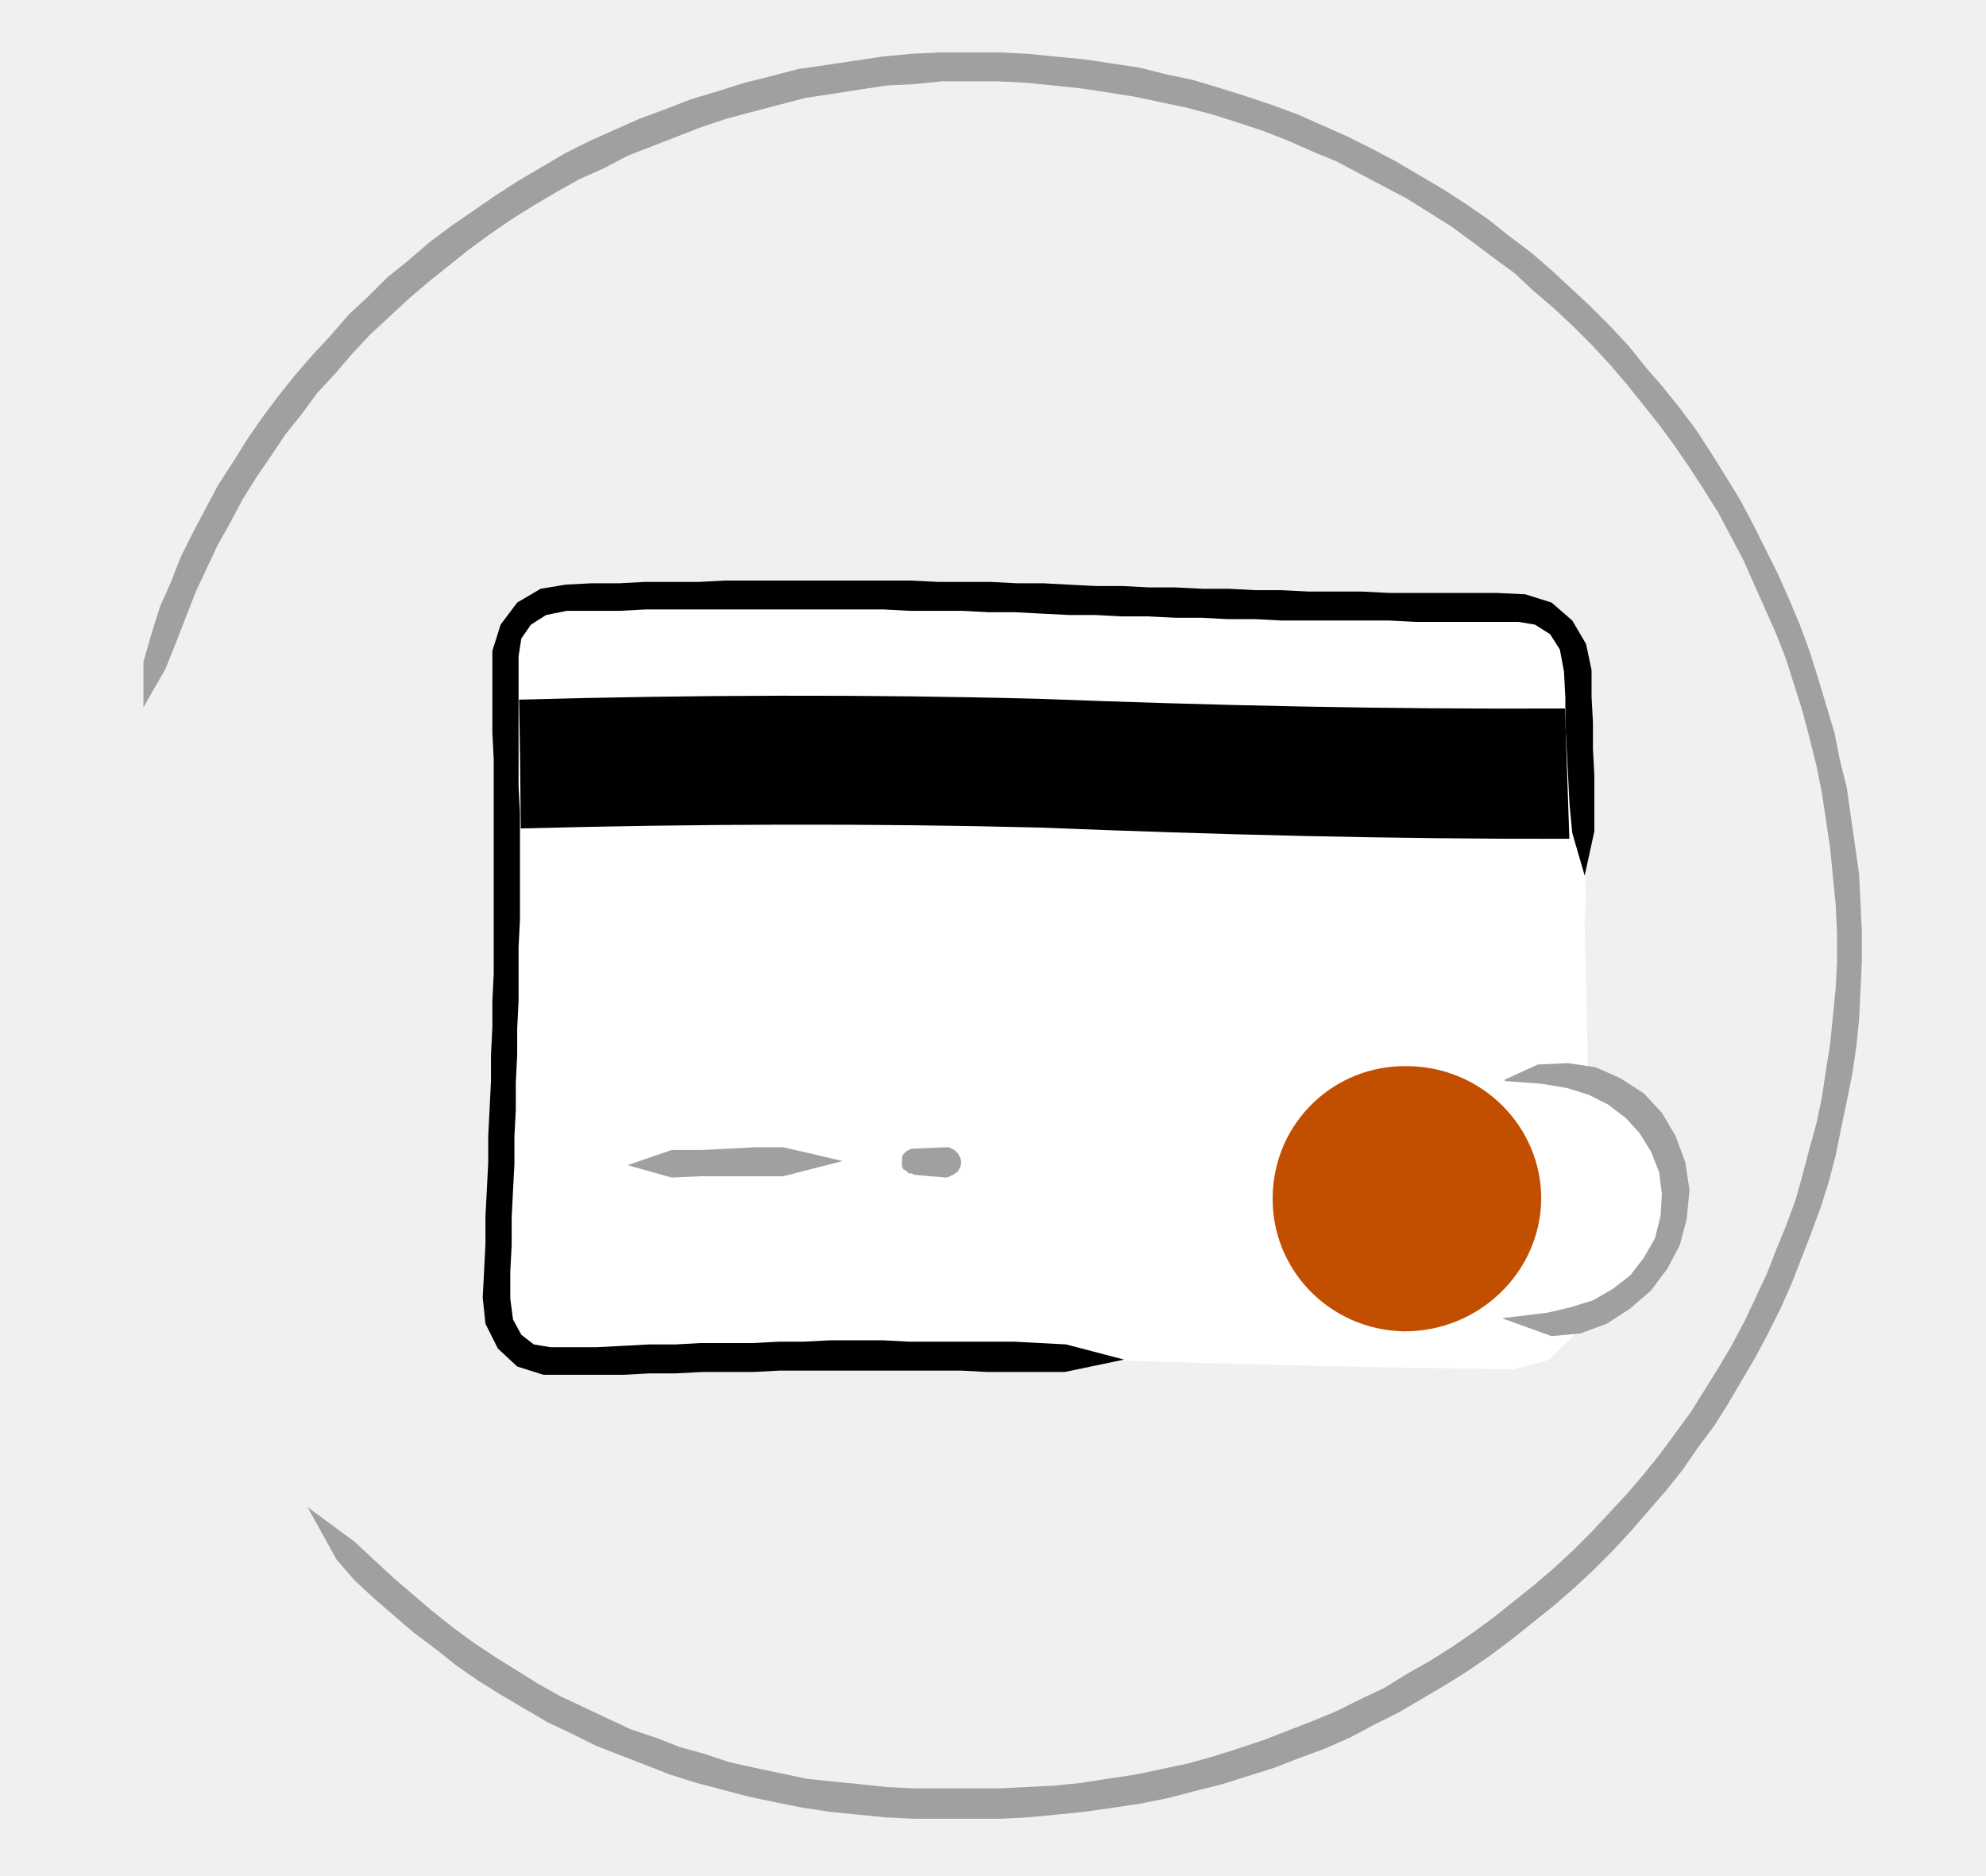
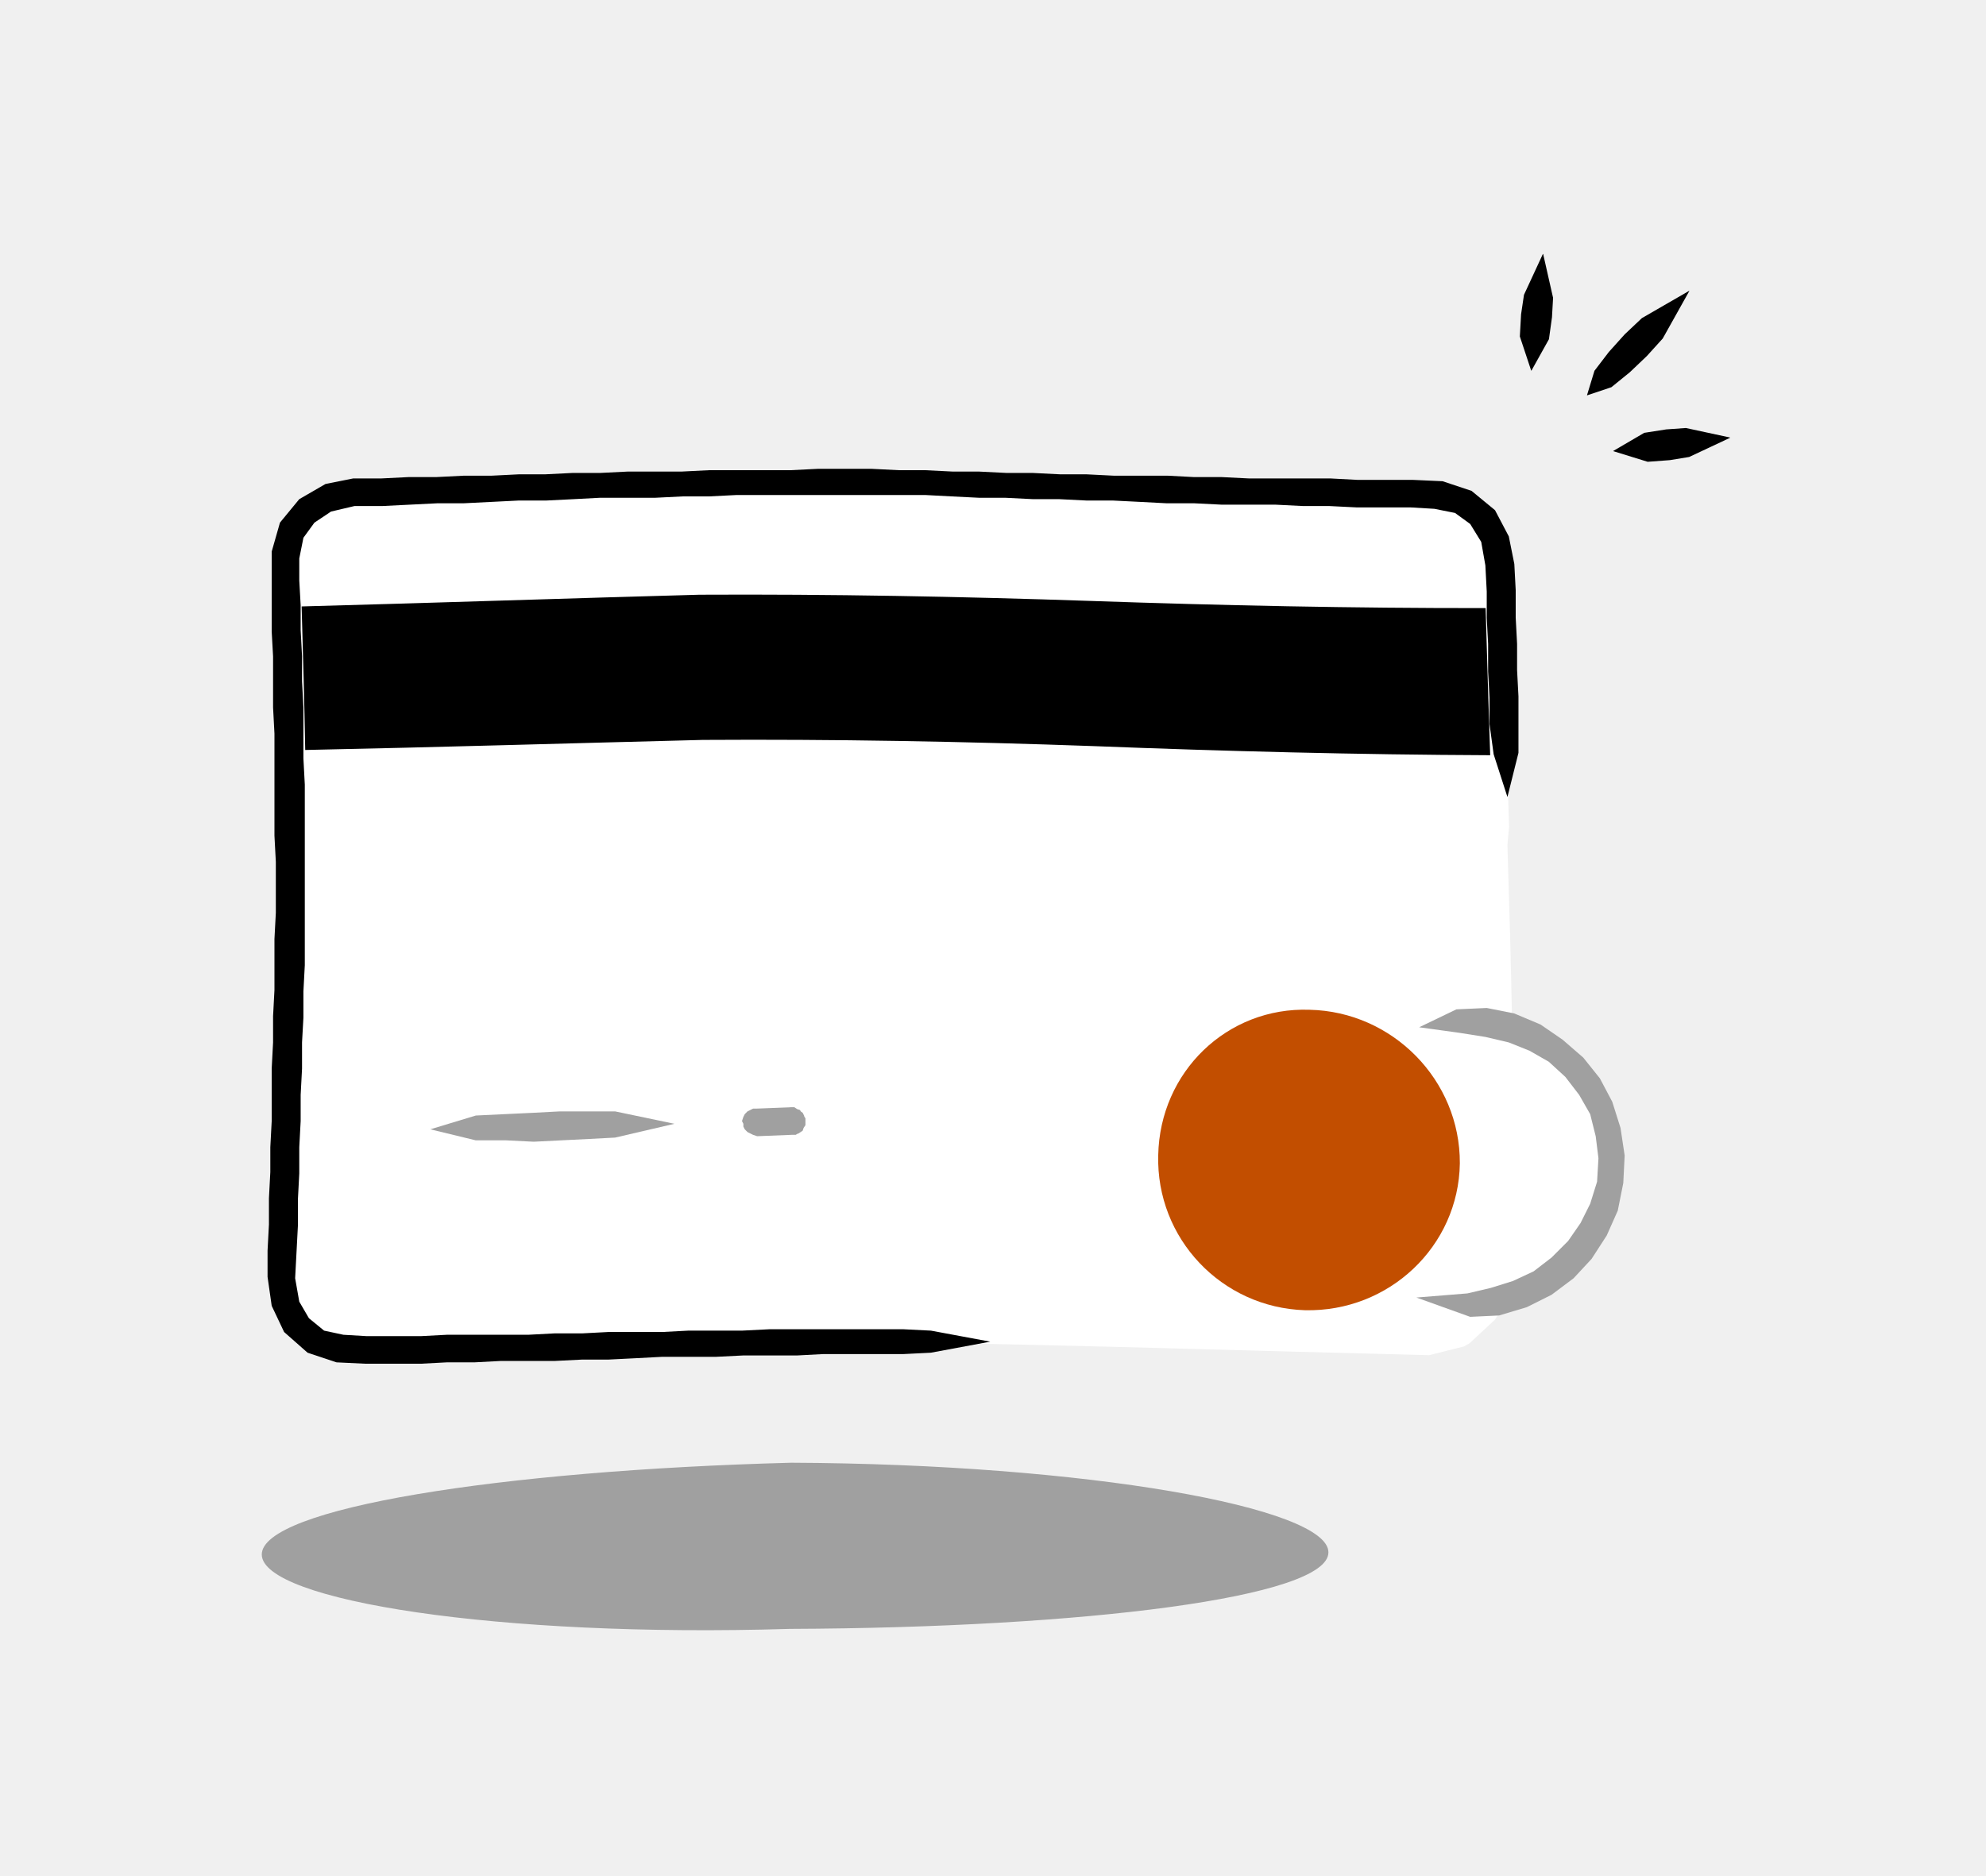
<svg xmlns="http://www.w3.org/2000/svg" viewBox="228 182 144 136" width="144" height="136" fill="none" aria-hidden="true" focusable="false" class="su-ill su-ill--applepay">
-   <g id="su-applepay-ring">
-     <path d="M238.4 233.3L238.4 230L239 227.9L239.6 226L240.4 224.2L241.1 222.4L242 220.6L242.9 218.9L243.8 217.2L244.9 215.5L245.9 213.9L247 212.3L248.2 210.7L249.4 209.2L250.7 207.7L252 206.3L253.3 204.8L254.7 203.5L256.1 202.1L257.6 200.9L259.1 199.6L260.7 198.4L262.3 197.3L263.9 196.2L265.6 195.1L267.3 194.1L269 193.1L270.8 192.2L272.6 191.4L274.4 190.6L276.3 189.9L278.1 189.2L280.1 188.6L282 188L284 187.5L285.9 187L288 186.7L290 186.4L292 186.1L294.1 185.9L296.2 185.8L298.3 185.8L300.4 185.8L302.5 185.9L304.5 186.1L306.6 186.3L308.6 186.6L310.6 186.9L312.6 187.4L314.5 187.8L316.5 188.4L318.4 189L320.2 189.6L322.1 190.3L323.9 191.1L325.7 191.9L327.5 192.8L329.2 193.7L330.9 194.7L332.6 195.7L334.3 196.8L335.9 197.9L337.4 199.1L339 200.3L340.5 201.6L341.9 202.9L343.3 204.2L344.7 205.6L346.1 207.1L347.3 208.6L348.6 210.1L349.8 211.6L351 213.2L352.1 214.9L353.1 216.5L354.2 218.3L355.1 220L356 221.8L356.9 223.6L357.7 225.4L358.5 227.3L359.2 229.2L359.8 231.1L360.4 233.1L361 235.1L361.4 237.1L361.9 239.1L362.2 241.2L362.5 243.3L362.8 245.4L362.9 247.5L363 249.6L363 251.7L362.9 253.8L362.8 255.9L362.6 257.9L362.3 259.9L361.9 261.9L361.5 263.8L361.1 265.8L360.6 267.7L360 269.6L359.3 271.5L358.6 273.3L357.9 275.1L357.1 276.9L356.2 278.7L355.3 280.4L354.3 282.1L353.3 283.8L352.3 285.4L351.1 287L350 288.6L348.8 290.1L347.5 291.6L346.2 293.1L344.9 294.5L343.5 295.9L342.1 297.2L340.6 298.5L339.1 299.7L337.6 300.9L336 302.1L334.4 303.2L332.8 304.2L331.1 305.2L329.4 306.2L327.6 307.1L325.9 308L324.1 308.8L322.2 309.5L320.4 310.2L318.5 310.8L316.6 311.4L314.6 311.9L312.7 312.4L310.7 312.8L308.7 313.1L306.6 313.4L304.6 313.6L302.5 313.8L300.5 313.9L298.4 313.9L296.3 313.9L294.3 313.9L292.2 313.8L290.2 313.6L288.2 313.4L286.2 313.1L284.2 312.7L282.3 312.3L280.4 311.8L278.5 311.3L276.6 310.7L274.8 310L273 309.3L271.2 308.6L269.4 307.7L267.7 306.9L266 305.9L264.3 304.9L262.7 303.9L261.1 302.8L259.6 301.6L258 300.4L256.6 299.2L255.1 297.9L253.7 296.6L252.4 295.1L250.3 291.3L250.3 291.3L250.3 291.3L253.7 293.8L255.1 295.1L256.5 296.4L257.9 297.6L259.3 298.8L260.8 300L262.3 301.1L263.8 302.1L265.4 303.1L267 304.1L268.6 305L270.3 305.8L272 306.6L273.7 307.4L275.5 308L277.3 308.7L279.1 309.2L280.9 309.8L282.7 310.2L284.6 310.6L286.5 311L288.4 311.2L290.4 311.4L292.3 311.6L294.3 311.7L296.3 311.7L298.4 311.7L300.4 311.7L302.4 311.6L304.4 311.5L306.4 311.3L308.3 311L310.3 310.7L312.2 310.3L314.1 309.9L315.9 309.4L317.8 308.8L319.6 308.2L321.4 307.5L323.2 306.8L324.9 306.1L326.7 305.2L328.4 304.4L330 303.4L331.6 302.5L333.2 301.5L334.8 300.4L336.3 299.3L337.8 298.1L339.3 296.9L340.7 295.7L342.1 294.4L343.4 293.1L344.7 291.7L346 290.3L347.2 288.9L348.4 287.4L349.5 285.9L350.6 284.4L351.6 282.8L352.6 281.2L353.6 279.5L354.5 277.8L355.3 276.1L356.1 274.4L356.8 272.6L357.5 270.9L358.2 269L358.7 267.2L359.2 265.3L359.7 263.5L360.1 261.6L360.4 259.6L360.7 257.7L360.9 255.7L361.1 253.7L361.2 251.7L361.2 249.7L361.1 247.6L360.9 245.6L360.7 243.5L360.4 241.5L360.1 239.5L359.7 237.5L359.2 235.5L358.7 233.6L358.1 231.7L357.5 229.8L356.8 228L356 226.2L355.2 224.4L354.4 222.6L353.5 220.9L352.6 219.2L351.6 217.6L350.5 215.9L349.4 214.3L348.3 212.8L347.1 211.3L345.9 209.8L344.7 208.4L343.4 207L342 205.6L340.6 204.3L339.2 203.1L337.8 201.8L336.3 200.7L334.7 199.5L333.2 198.4L331.6 197.4L330 196.4L328.3 195.5L326.6 194.6L324.9 193.7L323.2 193L321.4 192.2L319.6 191.5L317.8 190.9L315.9 190.3L314 189.8L312.1 189.4L310.2 189L308.3 188.7L306.3 188.4L304.4 188.2L302.4 188L300.4 187.9L298.3 187.9L296.3 187.9L294.3 188.1L292.3 188.2L290.3 188.5L288.4 188.8L286.4 189.1L284.5 189.6L282.6 190.1L280.7 190.6L278.9 191.2L277.1 191.9L275.3 192.6L273.5 193.3L271.8 194.2L270 195L268.4 195.9L266.7 196.9L265.1 197.9L263.5 199L262 200.1L260.5 201.3L259 202.5L257.6 203.7L256.2 205L254.8 206.3L253.5 207.7L252.3 209.1L251 210.5L249.9 212L248.7 213.5L247.7 215L246.6 216.6L245.6 218.2L244.7 219.9L243.8 221.5L243 223.2L242.2 224.9L241.5 226.7L240.8 228.5L240 230.5L238.4 233.3Z" fill="#A0A0A0" data-line="brush" />
+   <g id="su-applepay-shadow">
+     <path d="M324.32 294.59C324.3 297.84 306.65 300.05 285.26 300.13C264.17 300.78 247.01 298.08 246.98 294.74C246.97 291.39 264.21 288.64 285.37 288.08C306.76 288.17 324.37 291.33 324.32 294.59Z" fill="#A0A0A0" />
  </g>
-   <g id="su-applepay-card">
-     <path d="M267.69 225.45C279.52 225.12 291.26 225.11 302.96 225.41C314.7 225.83 326.54 226.08 338.51 226.01C338.79 226.06 339.07 226.1 339.36 226.14C339.71 226.31 340.06 226.48 340.4 226.64C340.67 226.86 340.93 227.07 341.19 227.28C341.41 227.58 341.63 227.89 341.86 228.19C341.97 228.46 342.08 228.74 342.19 229.01C342.27 229.42 342.35 229.83 342.43 230.23C342.63 235.97 342.82 241.7 343 247.42C342.96 247.81 342.92 248.19 342.89 248.57C342.99 252.26 343.07 255.95 343.13 259.62C343.25 259.83 343.37 260.05 343.48 260.26C344.22 260.65 344.96 261.05 345.7 261.44C346.24 261.93 346.79 262.41 347.34 262.89C347.64 263.29 347.95 263.69 348.26 264.09C348.52 264.61 348.79 265.14 349.06 265.66C349.18 266.06 349.3 266.47 349.41 266.87C349.44 267.12 349.47 267.37 349.5 267.61C349.53 267.96 349.55 268.31 349.58 268.66C349.54 269.11 349.51 269.56 349.48 270.01C349.36 270.56 349.24 271.11 349.12 271.65C348.85 272.25 348.58 272.84 348.31 273.43C348 273.84 347.69 274.25 347.38 274.67C346.99 275.05 346.6 275.43 346.21 275.81C345.79 276.12 345.38 276.43 344.96 276.74C344.22 277.11 343.48 277.49 342.74 277.86C342.49 278.23 342.24 278.6 342 278.98C341.45 279.49 340.91 280.01 340.37 280.52C340.25 280.59 340.12 280.66 340 280.72C339.26 280.92 338.52 281.11 337.77 281.3C325.81 281.18 313.95 280.81 302.21 280.46C290.59 280.34 279.05 280.51 267.53 280.81C267.26 280.76 267 280.71 266.73 280.66C266.39 280.51 266.05 280.35 265.72 280.19C265.56 280.07 265.4 279.95 265.25 279.83C265 279.53 264.76 279.23 264.51 278.93C264.36 278.57 264.21 278.21 264.06 277.85C264.02 277.53 263.97 277.21 263.92 276.89C264.2 268.93 264.46 260.98 264.66 253.04C264.75 245.12 264.7 237.25 264.54 229.43C264.62 229 264.71 228.58 264.79 228.15C265.02 227.73 265.25 227.31 265.48 226.9C265.82 226.58 266.16 226.27 266.5 225.96C266.65 225.87 266.8 225.78 266.94 225.69C267.19 225.61 267.44 225.53 267.69 225.45Z" fill="#FFFFFF" />
-     <path d="M342.9 245.5L342 242.4L341.8 240.3L341.7 238.3L341.6 236.4L341.5 234.5L341.5 232.6L341.4 230.7L341.1 229.1L340.4 228L339.3 227.3L338.1 227.1L336.4 227.1L334.5 227.1L332.6 227.1L330.6 227.1L328.7 227L326.7 227L324.8 227L322.8 227L320.9 227L319 226.9L317 226.9L315.1 226.8L313.2 226.8L311.2 226.7L309.3 226.7L307.4 226.6L305.5 226.6L303.5 226.5L301.6 226.4L299.7 226.4L297.8 226.3L295.9 226.3L294 226.3L292.1 226.2L290.2 226.2L288.3 226.2L286.3 226.2L284.4 226.2L282.5 226.2L280.6 226.2L278.7 226.2L276.8 226.2L274.8 226.2L272.9 226.3L271 226.3L269.1 226.3L267.6 226.6L266.5 227.3L265.8 228.3L265.6 229.6L265.6 231.3L265.6 233.2L265.6 235.1L265.6 237L265.6 239L265.7 240.9L265.7 242.9L265.7 244.8L265.7 246.8L265.7 248.7L265.6 250.7L265.6 252.6L265.6 254.6L265.5 256.6L265.5 258.5L265.4 260.5L265.4 262.5L265.3 264.4L265.3 266.4L265.2 268.3L265.1 270.3L265.1 272.3L265 274.2L265 276.2L265.2 277.7L265.8 278.8L266.7 279.5L267.9 279.7L269.5 279.7L271.3 279.7L273.2 279.6L275.1 279.5L277 279.5L278.8 279.4L280.7 279.4L282.6 279.4L284.5 279.3L286.3 279.3L288.2 279.2L290.1 279.2L292 279.2L293.9 279.3L295.8 279.3L297.7 279.3L299.6 279.3L301.5 279.3L303.4 279.4L305.3 279.5L309.5 280.6L309.5 280.6L309.5 280.6L305.2 281.5L303.3 281.5L301.4 281.5L299.6 281.5L297.7 281.4L295.8 281.4L293.9 281.4L292 281.4L290.1 281.4L288.3 281.4L286.4 281.4L284.5 281.4L282.6 281.5L280.7 281.5L278.9 281.5L277 281.6L275.1 281.6L273.3 281.7L271.4 281.7L269.5 281.7L267.4 281.7L265.5 281.1L264.1 279.8L263.2 278L263 276.1L263.1 274.2L263.2 272.2L263.2 270.2L263.3 268.3L263.4 266.3L263.4 264.4L263.5 262.4L263.6 260.4L263.6 258.5L263.7 256.5L263.7 254.6L263.8 252.6L263.8 250.7L263.8 248.7L263.8 246.8L263.8 244.8L263.8 242.9L263.8 240.9L263.8 239L263.8 237.1L263.7 235.1L263.7 233.2L263.7 231.2L263.7 229.2L264.3 227.3L265.5 225.7L267.2 224.7L269 224.4L270.9 224.3L272.9 224.3L274.8 224.2L276.7 224.2L278.7 224.2L280.6 224.1L282.5 224.1L284.4 224.1L286.4 224.1L288.3 224.1L290.2 224.1L292.1 224.1L294 224.1L296 224.2L297.9 224.2L299.8 224.2L301.7 224.3L303.6 224.3L305.5 224.4L307.5 224.5L309.4 224.5L311.3 224.6L313.2 224.6L315.2 224.7L317.1 224.7L319 224.8L320.9 224.8L322.9 224.9L324.8 224.9L326.7 224.9L328.7 225L330.6 225L332.6 225L334.5 225L336.5 225L338.6 225.1L340.5 225.7L342 227L343 228.7L343.4 230.6L343.4 232.5L343.5 234.4L343.5 236.3L343.6 238.2L343.6 240.2L343.6 242.3L342.9 245.5Z" fill="#000000" data-line="brush" />
-     <path d="M273.5 266.5L276.7 265.4L278.9 265.4L280.9 265.3L282.8 265.2L284.8 265.2L289.1 266.2L289.1 266.2L289.1 266.2L284.8 267.3L282.8 267.3L280.9 267.3L278.9 267.3L276.7 267.4L273.5 266.5Z" fill="#A0A0A0" data-line="brush" />
-     <path d="M294.3 265.3L296.6 265.2L296.9 265.3L297.2 265.4L297.5 265.7L297.6 266L297.7 266.4L297.6 266.7L297.4 267L297.1 267.2L296.8 267.3L296.5 267.3L296.1 267.2L295.8 267L295.6 266.8L295.5 266.4L295.5 266.1L295.7 265.8L295.9 265.5L296.2 265.3L296.5 265.2L296.8 265.2L297.2 265.4L297.4 265.6L297.6 265.9L297.7 266.2L297.6 266.6L297.5 266.9L297.2 267.1L296.9 267.3L296.6 267.4L296.6 267.4L294.3 267.2L294.1 267.1L293.9 267.1L293.7 266.9L293.5 266.8L293.4 266.6L293.4 266.3L293.4 266.1L293.4 265.9L293.5 265.7L293.7 265.5L293.9 265.4L294.1 265.3L294.3 265.3Z" fill="#A0A0A0" data-line="brush" />
-     <path d="M265.64 232.74C278.3 232.39 290.84 232.35 303.36 232.68C315.93 233.16 328.63 233.45 341.47 233.38C341.58 236.53 341.68 239.68 341.79 242.83C328.9 242.86 316.15 242.53 303.53 242.02C290.98 241.7 278.42 241.75 265.76 242.08C265.74 238.96 265.7 235.84 265.64 232.74Z" fill="#000000" />
-     <path d="M339.75 269C339.67 274.31 335.18 278.6 329.77 278.55C324.39 278.44 320.15 274.04 320.28 268.73C320.38 263.41 324.73 259.21 330.07 259.32C335.42 259.36 339.79 263.68 339.75 269Z" fill="#C24E00" />
-     <path d="M337.1 260.3L339.5 259.2L341.7 259.1L343.7 259.4L345.5 260.2L347.2 261.3L348.5 262.7L349.5 264.4L350.2 266.3L350.5 268.3L350.3 270.4L349.8 272.3L348.9 274L347.7 275.6L346.2 276.9L344.5 278L342.6 278.7L340.5 278.9L336.9 277.6L336.9 277.6L336.9 277.6L340.2 277.2L341.9 276.8L343.5 276.3L344.9 275.5L346.2 274.5L347.2 273.2L348 271.8L348.4 270.2L348.5 268.6L348.3 267L347.7 265.5L346.9 264.2L345.9 263.1L344.6 262.1L343.2 261.4L341.6 260.9L339.8 260.6L337.1 260.4Z" fill="#A0A0A0" data-line="brush" />
+   <g id="su-applepay-float">
+     <g id="su-applepay-card">
+       <path d="M252.15 217.86C261.23 217.55 270.24 217.21 279.18 216.98C288.06 216.93 296.9 217.08 305.74 217.35C314.6 217.63 323.51 217.8 332.49 217.79C332.8 217.85 333.12 217.9 333.44 217.95C333.82 218.14 334.21 218.33 334.6 218.52C334.89 218.76 335.18 219 335.47 219.25C335.72 219.58 335.96 219.92 336.21 220.26C336.33 220.57 336.45 220.88 336.58 221.19C336.66 221.65 336.75 222.1 336.83 222.56C337 229.02 337.21 235.49 337.42 241.96C337.38 242.4 337.34 242.84 337.3 243.27C337.43 247.45 337.55 251.62 337.63 255.78C337.77 256.02 337.9 256.27 338.04 256.51C338.87 256.97 339.7 257.42 340.54 257.87C341.15 258.43 341.76 258.99 342.38 259.54C342.73 260 343.08 260.45 343.43 260.9C343.74 261.5 344.04 262.1 344.35 262.7C344.48 263.16 344.61 263.62 344.74 264.07C344.78 264.35 344.82 264.64 344.85 264.92C344.88 265.31 344.91 265.71 344.93 266.11C344.9 266.62 344.87 267.12 344.84 267.63C344.71 268.25 344.57 268.87 344.43 269.49C344.13 270.16 343.82 270.83 343.52 271.5C343.17 271.96 342.82 272.43 342.46 272.89C342.03 273.32 341.59 273.75 341.15 274.18C340.68 274.52 340.21 274.87 339.74 275.21C338.9 275.62 338.07 276.03 337.23 276.44C336.95 276.86 336.67 277.29 336.39 277.71C335.78 278.28 335.17 278.85 334.55 279.42C334.41 279.5 334.28 279.57 334.14 279.65C333.3 279.86 332.46 280.07 331.62 280.28C318.16 279.95 304.85 279.51 291.69 279.32C278.64 279.49 265.6 279.82 252.49 279.95C252.18 279.89 251.87 279.82 251.56 279.76C251.18 279.57 250.8 279.37 250.41 279.18C250.23 279.04 250.05 278.9 249.87 278.76C249.59 278.41 249.3 278.06 249.02 277.72C248.85 277.31 248.67 276.9 248.5 276.49C248.45 276.12 248.39 275.76 248.34 275.39C248.6 266.44 248.85 257.51 249 248.61C249 239.77 248.84 230.98 248.56 222.26C248.65 221.79 248.74 221.32 248.82 220.85C249.09 220.39 249.35 219.92 249.61 219.46C250 219.11 250.39 218.76 250.78 218.41C250.95 218.32 251.12 218.22 251.29 218.13C251.57 218.04 251.86 217.95 252.15 217.86Z" fill="#FFFFFF" />
+       <path d="M337.3 239.8L336.3 236.7L336 234.5L336 232.6L335.9 230.7L335.9 228.7L335.8 226.8L335.8 224.9L335.7 223L335.4 221.3L334.6 220L333.5 219.2L332 218.9L330.3 218.8L328.4 218.8L326.4 218.8L324.4 218.7L322.5 218.7L320.5 218.6L318.5 218.6L316.6 218.6L314.6 218.5L312.6 218.5L310.7 218.4L308.7 218.3L306.8 218.3L304.8 218.2L302.9 218.2L300.9 218.1L299 218.1L297 218L295.1 217.9L293.1 217.9L291.2 217.9L289.2 217.9L287.3 217.9L285.3 217.9L283.4 217.9L281.4 217.9L279.4 218L277.5 218L275.5 218.1L273.5 218.1L271.5 218.1L269.6 218.2L267.6 218.3L265.6 218.3L263.6 218.4L261.6 218.5L259.7 218.5L257.7 218.6L255.7 218.7L253.7 218.7L252 219.1L250.8 219.9L250 221L249.7 222.5L249.7 224.1L249.8 225.9L249.8 227.7L249.9 229.6L249.9 231.4L250 233.3L250 235.1L250 237L250.1 238.9L250.1 240.7L250.1 242.6L250.1 244.5L250.1 246.3L250.1 248.2L250.1 250.1L250.1 252L250 253.9L250 255.8L249.9 257.6L249.9 259.5L249.8 261.4L249.8 263.3L249.7 265.2L249.7 267.1L249.6 269L249.6 270.9L249.5 272.8L249.4 274.7L249.7 276.4L250.4 277.6L251.5 278.5L252.9 278.8L254.6 278.9L256.5 278.9L258.5 278.9L260.4 278.8L262.4 278.8L264.3 278.8L266.3 278.8L268.2 278.7L270.2 278.7L272.1 278.6L274 278.6L276 278.6L277.9 278.5L279.9 278.5L281.8 278.5L283.8 278.4L285.7 278.4L287.7 278.4L289.6 278.4L291.6 278.4L293.5 278.4L295.5 278.5L299.8 279.3L299.8 279.3L299.8 279.3L295.5 280.1L293.5 280.2L291.6 280.2L289.6 280.2L287.7 280.2L285.8 280.3L283.8 280.3L281.9 280.3L279.9 280.4L278 280.4L276 280.4L274.1 280.5L272.1 280.6L270.2 280.6L268.2 280.7L266.3 280.7L264.3 280.7L262.4 280.8L260.4 280.8L258.5 280.9L256.5 280.9L254.5 280.9L252.4 280.8L250.3 280.1L248.6 278.6L247.7 276.7L247.4 274.6L247.4 272.7L247.5 270.8L247.5 268.9L247.6 267L247.6 265.2L247.7 263.3L247.7 261.4L247.7 259.5L247.8 257.6L247.8 255.7L247.9 253.8L247.9 251.9L247.9 250.1L248 248.2L248 246.3L248 244.5L247.9 242.6L247.9 240.8L247.9 238.9L247.9 237L247.9 235.2L247.8 233.3L247.8 231.5L247.8 229.6L247.7 227.8L247.7 225.9L247.7 224L247.7 222L248.3 219.9L249.7 218.2L251.6 217.1L253.6 216.7L255.6 216.7L257.6 216.6L259.6 216.6L261.6 216.5L263.6 216.5L265.6 216.4L267.5 216.4L269.5 216.3L271.5 216.3L273.5 216.2L275.5 216.2L277.4 216.2L279.4 216.1L281.4 216.1L283.3 216.1L285.3 216.1L287.3 216L289.2 216L291.2 216L293.2 216.1L295.1 216.1L297.1 216.2L299 216.2L301 216.3L302.9 216.3L304.9 216.4L306.8 216.4L308.8 216.5L310.7 216.5L312.7 216.5L314.6 216.6L316.6 216.6L318.6 216.7L320.5 216.7L322.5 216.7L324.5 216.7L326.4 216.8L328.4 216.8L330.4 216.8L332.6 216.9L334.7 217.6L336.4 219L337.4 220.9L337.8 222.9L337.9 224.8L337.9 226.8L338 228.7L338 230.6L338.1 232.5L338.1 234.5L338.1 236.6L337.3 239.8Z" fill="#000000" data-line="brush" />
+       <path d="M259.2 263.9L262.5 262.9L264.6 262.8L266.7 262.7L268.6 262.6L270.6 262.6L272.6 262.6L276.9 263.5L276.9 263.5L276.9 263.5L272.6 264.5L270.7 264.6L268.7 264.7L266.7 264.8L264.7 264.7L262.5 264.7L259.2 263.9Z" fill="#A0A0A0" data-line="brush" />
+       <path d="M282.8 262.4L285.4 262.3L285.7 262.4L286 262.5L286.2 262.8L286.4 263.1L286.4 263.4L286.3 263.7L286.2 264L285.9 264.2L285.6 264.3L285.3 264.3L285 264.2L284.7 264.1L284.5 263.8L284.4 263.5L284.4 263.2L284.5 262.9L284.7 262.6L285 262.4L285.3 262.3L285.6 262.3L285.9 262.5L286.2 262.7L286.3 262.9L286.4 263.3L286.4 263.6L286.2 263.9L286 264.1L285.7 264.3L285.4 264.3L285.4 264.3L282.9 264.4L282.6 264.3L282.4 264.2L282.2 264.1L282 263.9L281.9 263.7L281.9 263.5L281.8 263.3L281.9 263L282 262.8L282.2 262.6L282.4 262.5L282.6 262.4L282.8 262.4Z" fill="#A0A0A0" data-line="brush" />
+       <path d="M249.87 225.98C259.57 225.72 269.19 225.39 278.72 225.13C288.19 225.08 297.63 225.26 307.06 225.58C316.54 225.91 326.09 226.11 335.72 226.1C335.82 229.66 335.93 233.21 336.05 236.77C326.39 236.73 316.81 236.48 307.31 236.11C297.85 235.77 288.41 235.6 278.95 235.66C269.43 235.9 259.83 236.19 250.13 236.39C250.07 232.91 249.97 229.44 249.87 225.98Z" fill="#000000" />
+     </g>
+     <g id="su-applepay-mark-ring">
+       <path d="M330.9 256.5L333.6 255.2L335.8 255.1L337.8 255.5L339.7 256.3L341.3 257.4L342.8 258.7L344 260.2L344.9 261.9L345.5 263.8L345.8 265.8L345.7 267.8L345.3 269.8L344.5 271.6L343.4 273.3L342.1 274.7L340.5 275.9L338.7 276.8L336.7 277.4L334.6 277.5L330.7 276.1L330.7 276.1L330.7 276.1L334.4 275.8L336.1 275.4L337.7 274.9L339.2 274.2L340.5 273.2L341.7 272L342.6 270.7L343.3 269.3L343.8 267.7L343.9 266L343.7 264.4L343.3 262.8L342.5 261.4L341.5 260.1L340.3 259L338.9 258.2L337.4 257.6L335.7 257.2L333.8 256.9L330.9 256.5Z" fill="#A0A0A0" data-line="brush" />
+     </g>
+     <g id="su-applepay-mark">
+       <path d="M333.85 266.37C333.76 272.39 328.71 277.16 322.62 277.02C316.57 276.83 311.82 271.81 311.98 265.78C312.1 259.73 316.98 255.02 322.95 255.23C328.97 255.36 333.88 260.33 333.85 266.37Z" fill="#C24E00" />
+     </g>
+     <g id="su-applepay-spark">
+       <path d="M339.02 208.87L338.2 206.4L338.29 204.79L338.5 203.38L339.87 200.42L339.88 200.42L339.89 200.42L340.61 203.6L340.53 205.01L340.31 206.6L339.04 208.88Z" fill="#000000" />
+       <path d="M343.07 210.66L343.61 208.89L344.65 207.53L345.8 206.25L347.05 205.07L350.48 203.09L350.48 203.09L350.49 203.1L348.56 206.55L347.41 207.82L346.17 209L344.84 210.08L343.08 210.67Z" fill="#000000" />
+       <path d="M344.98 214.7L347.22 213.39L348.82 213.14L350.24 213.04L353.44 213.73L353.44 213.74L353.44 213.75L350.48 215.14L349.08 215.37L347.47 215.49L344.98 214.72Z" fill="#000000" />
+     </g>
  </g>
</svg>
